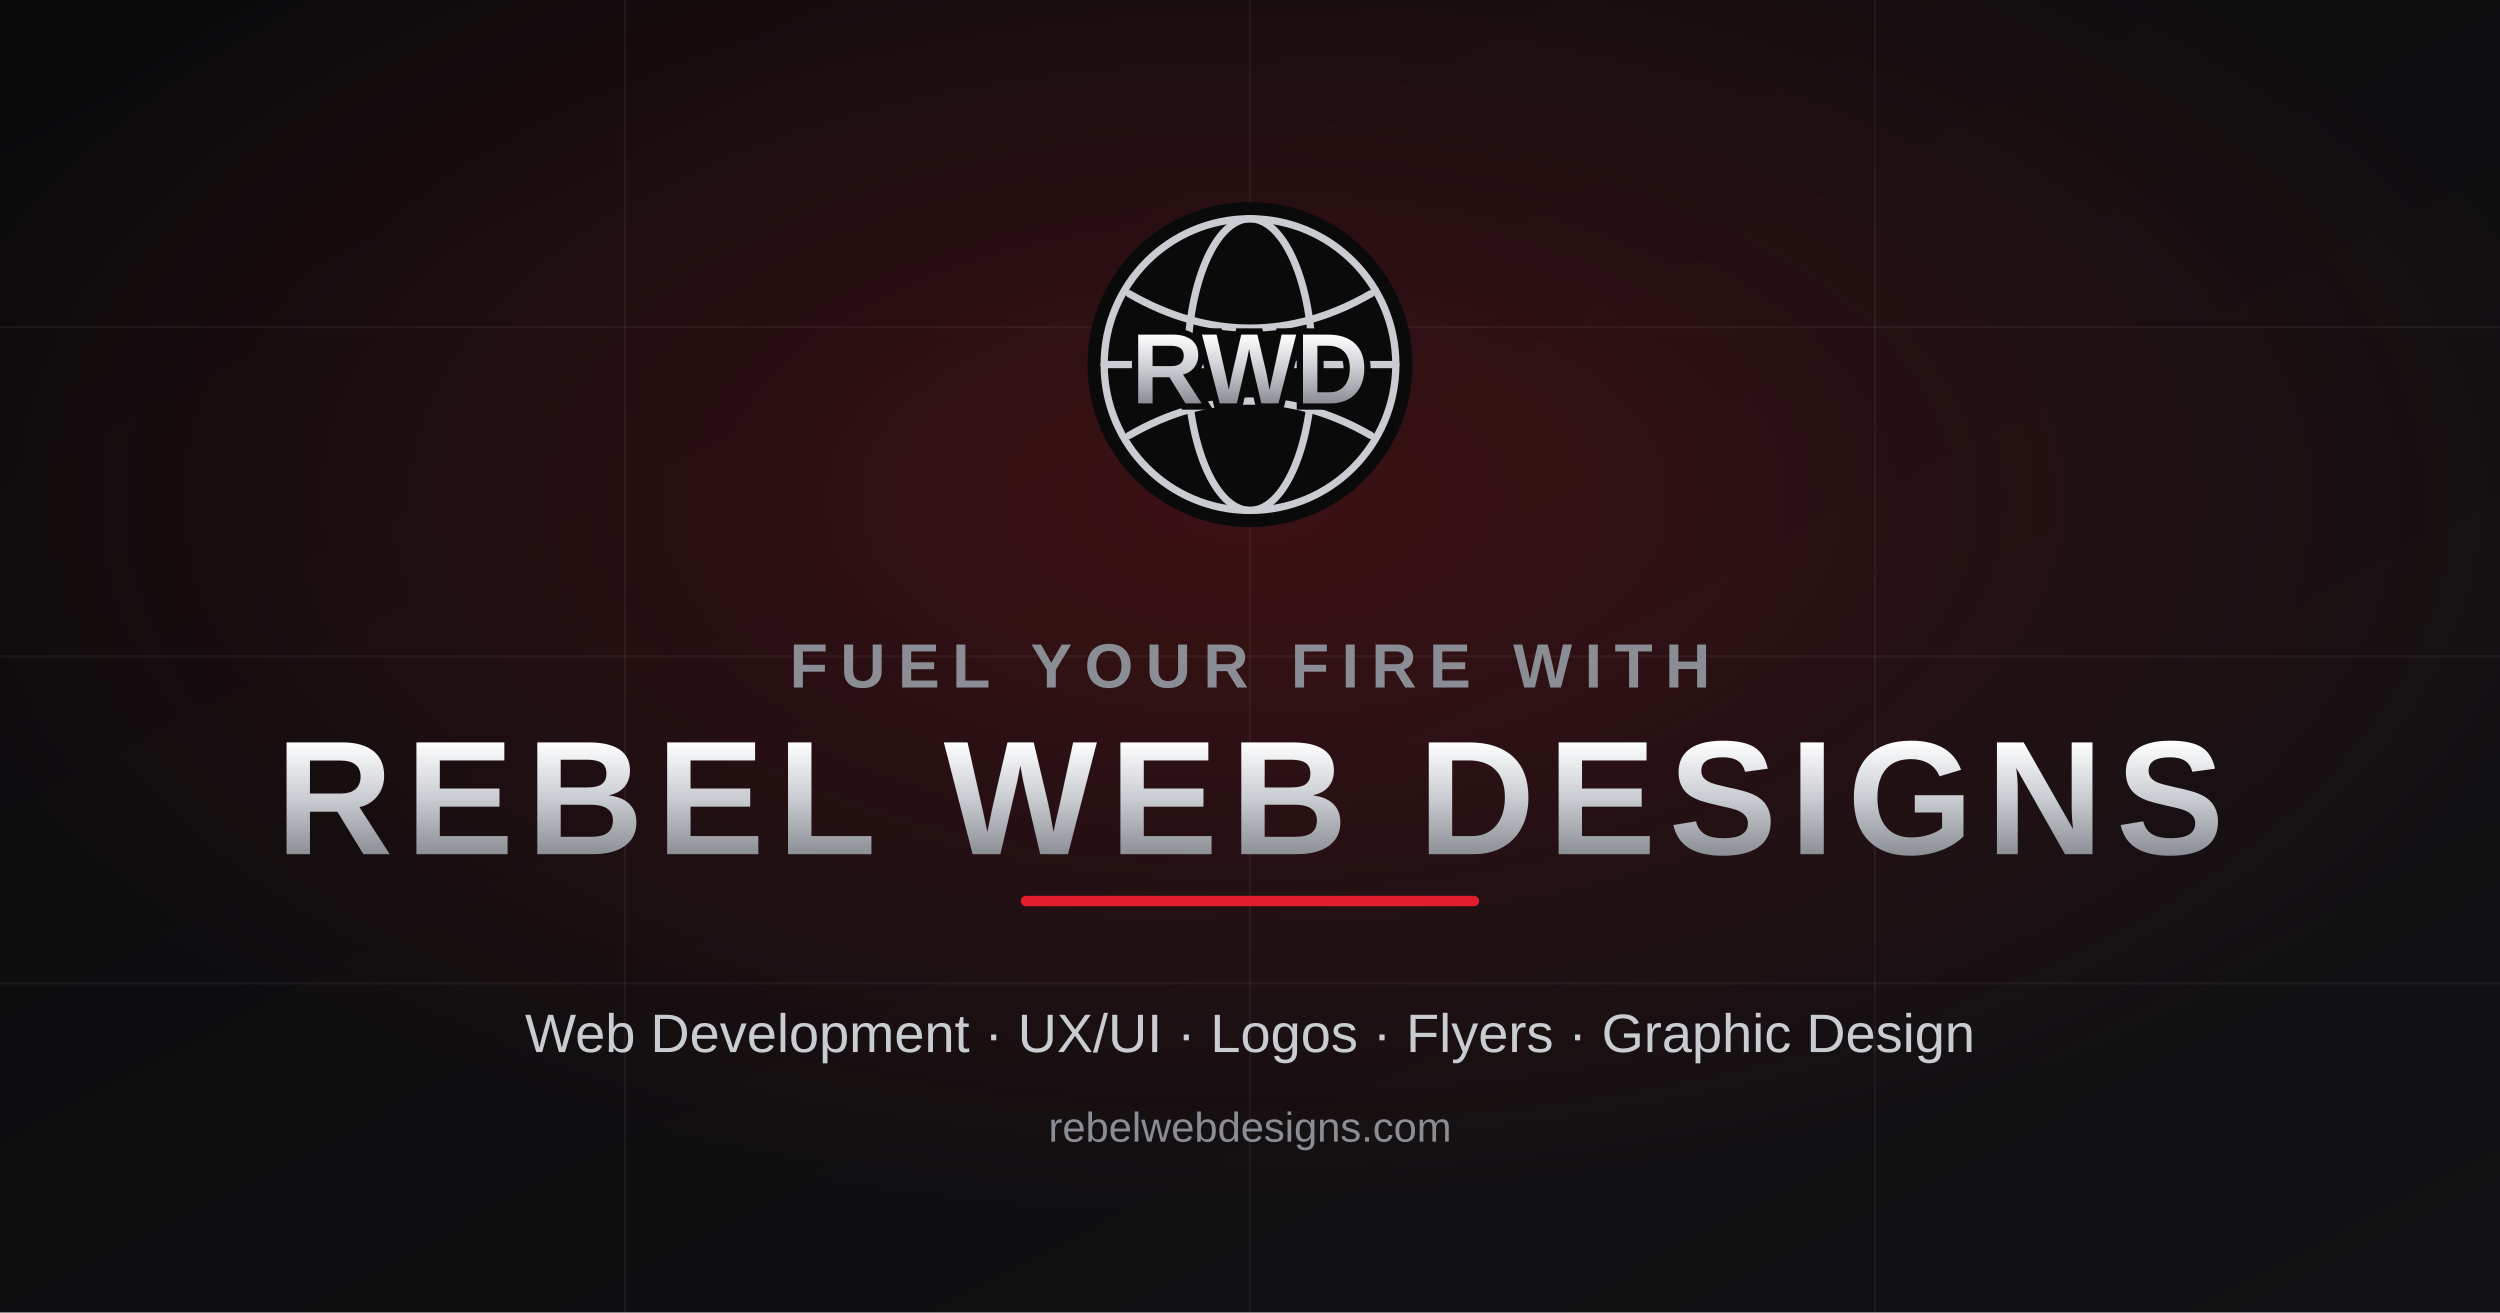
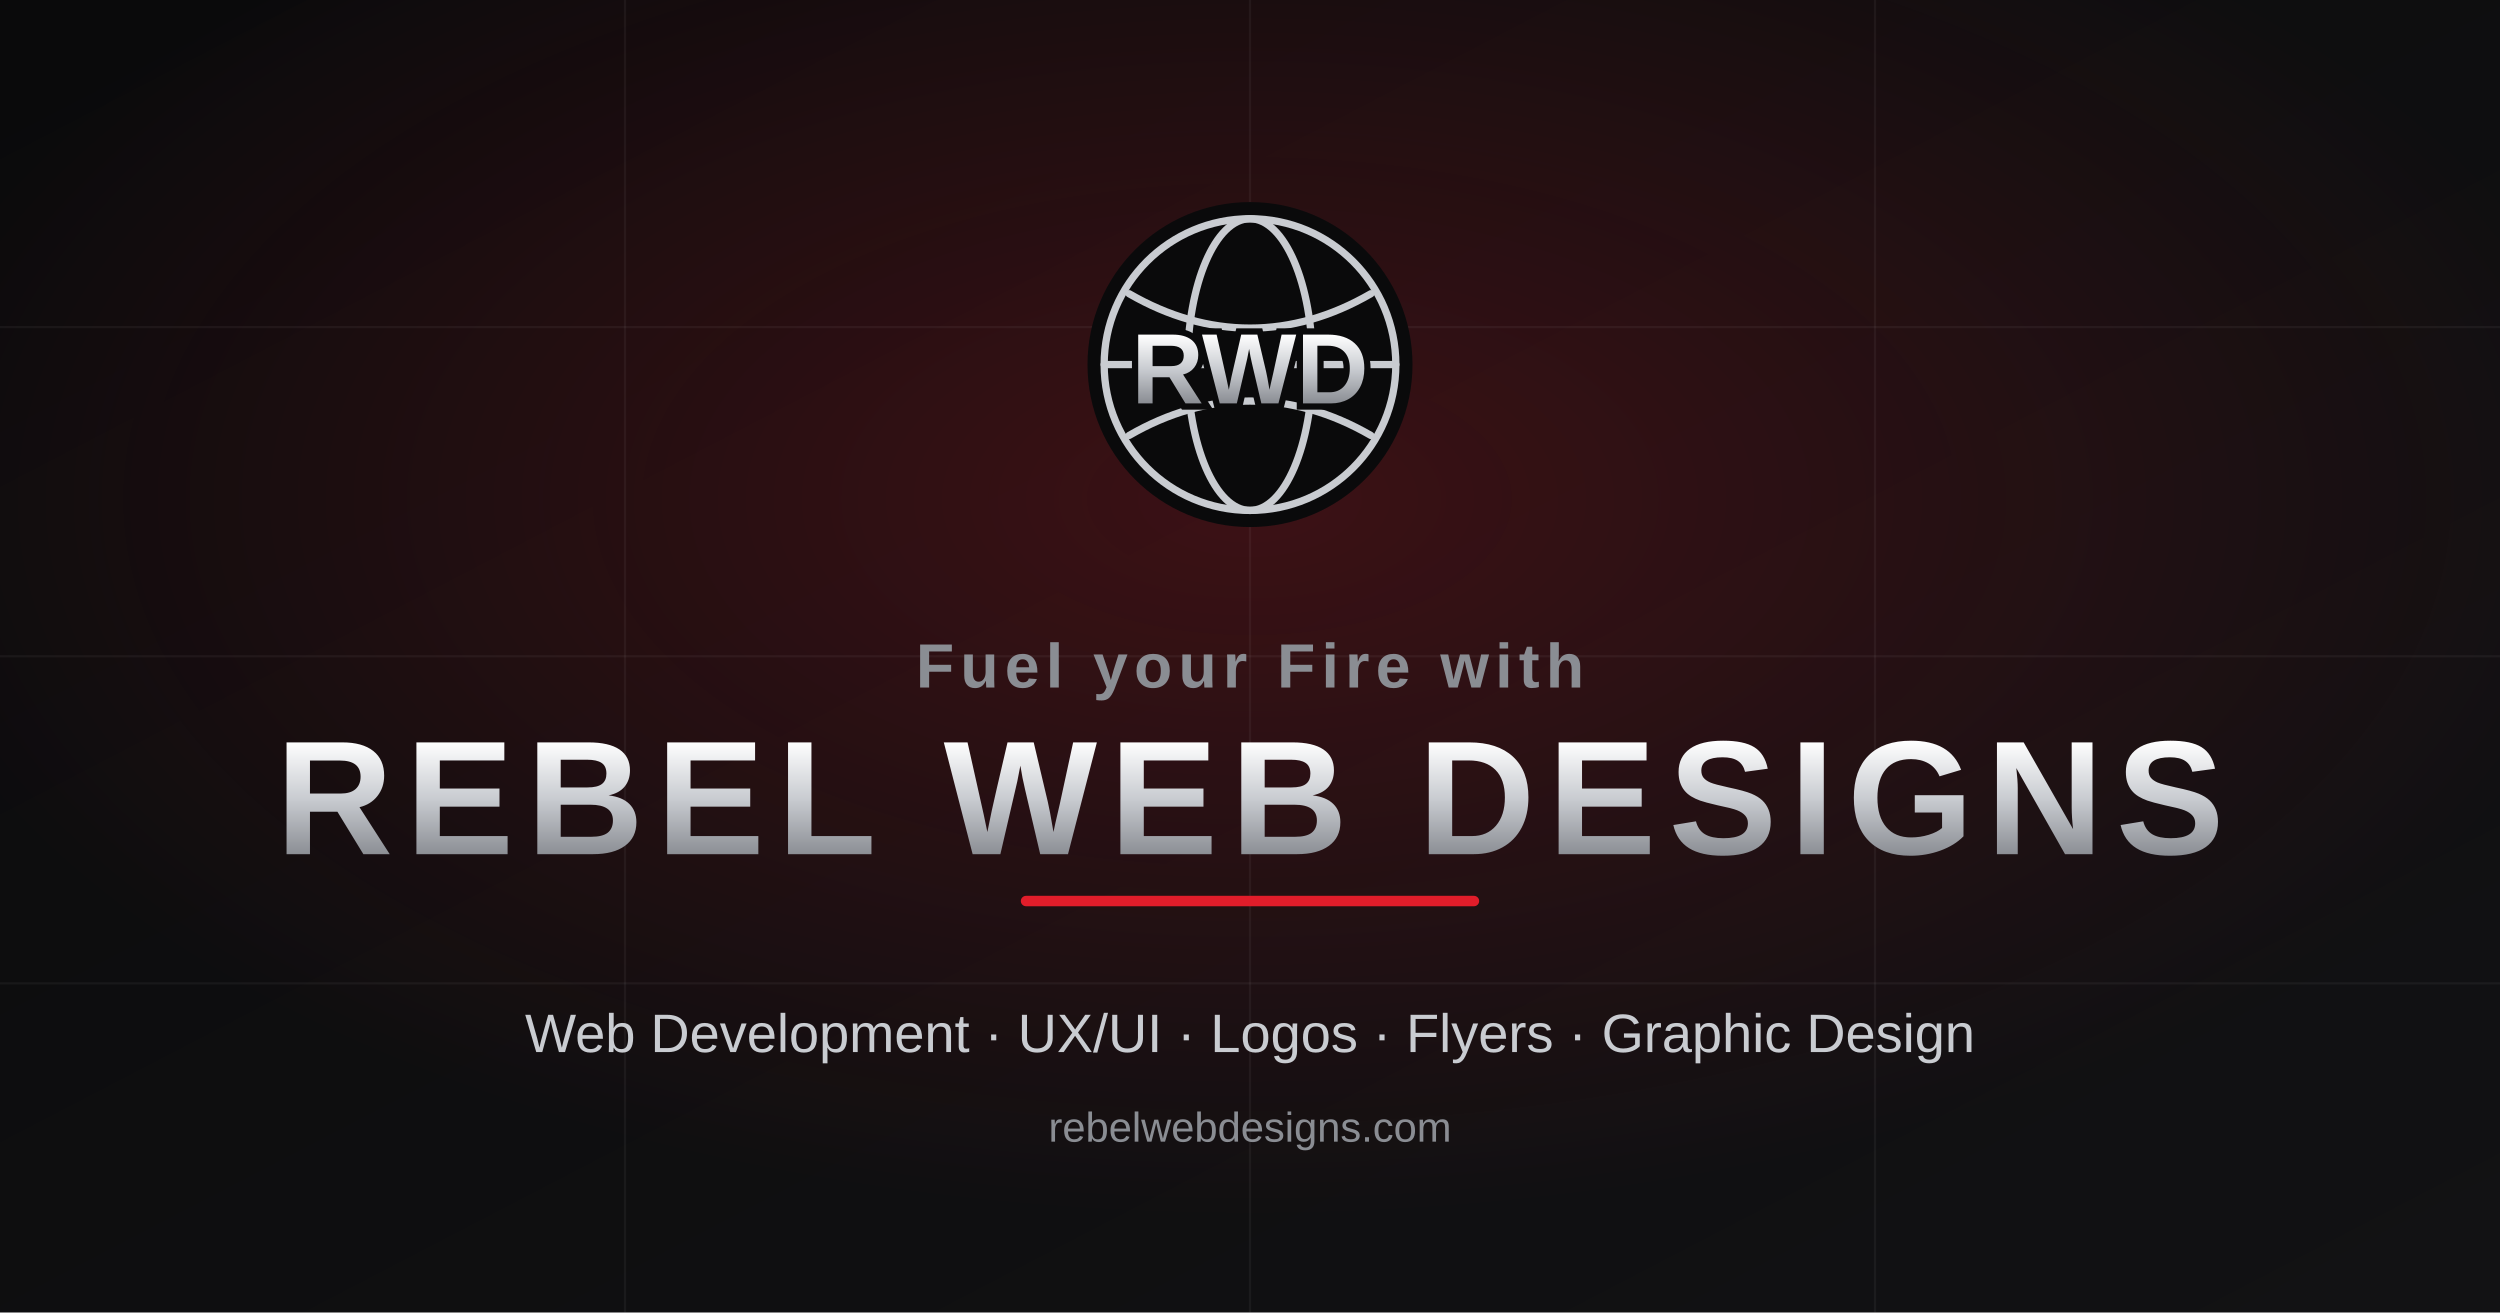
<svg xmlns="http://www.w3.org/2000/svg" width="1200" height="630" viewBox="0 0 1200 630" role="img" aria-label="Rebel Web Designs">
  <defs>
    <linearGradient id="bg" x1="0" y1="0" x2="1" y2="1">
      <stop offset="0" stop-color="#0a0a0b" />
      <stop offset="1" stop-color="#121214" />
    </linearGradient>
    <linearGradient id="silver" x1="0" y1="0" x2="0" y2="1">
      <stop offset="0" stop-color="#ffffff" />
      <stop offset="0.5" stop-color="#c9ccd1" />
      <stop offset="1" stop-color="#8a8d93" />
    </linearGradient>
    <radialGradient id="glow" cx="50%" cy="38%" r="55%">
      <stop offset="0" stop-color="#e11d2a" stop-opacity="0.22" />
      <stop offset="1" stop-color="#e11d2a" stop-opacity="0" />
    </radialGradient>
  </defs>
  <rect width="1200" height="630" fill="url(#bg)" />
  <rect width="1200" height="630" fill="url(#glow)" />
  <g stroke="#c9ccd1" stroke-opacity="0.06" stroke-width="1">
    <line x1="0" y1="157" x2="1200" y2="157" />
    <line x1="0" y1="315" x2="1200" y2="315" />
    <line x1="0" y1="472" x2="1200" y2="472" />
    <line x1="300" y1="0" x2="300" y2="630" />
    <line x1="600" y1="0" x2="600" y2="630" />
    <line x1="900" y1="0" x2="900" y2="630" />
  </g>
  <g transform="translate(600,175)">
    <circle cx="0" cy="0" r="78" fill="#0a0a0b" />
    <g fill="none" stroke="#c9ccd1" stroke-width="3.5" stroke-linecap="round">
      <circle cx="0" cy="0" r="70" />
      <ellipse cx="0" cy="0" rx="30" ry="70" />
      <line x1="-70" y1="0" x2="70" y2="0" />
      <path d="M-58 -34 C -20 -12, 20 -12, 58 -34" />
      <path d="M-58 34 C -20 12, 20 12, 58 34" />
    </g>
    <text x="0" y="2" text-anchor="middle" dominant-baseline="central" font-family="'Space Grotesk', Arial, sans-serif" font-size="48" font-weight="700" fill="url(#silver)" style="paint-order:stroke;stroke:#0a0a0b;stroke-width:6px">RWD</text>
  </g>
-   <text x="600" y="330" text-anchor="middle" font-family="'Space Grotesk', Arial, sans-serif" font-size="30" font-weight="600" letter-spacing="6" fill="#8a8d93">FUEL YOUR FIRE WITH</text>
+   <text x="600" y="330" text-anchor="middle" font-family="'Space Grotesk', Arial, sans-serif" font-size="30" font-weight="600" letter-spacing="3" fill="#8a8d93">Fuel your Fire with</text>
  <text x="600" y="410" text-anchor="middle" font-family="'Space Grotesk', Arial, sans-serif" font-size="78" font-weight="700" letter-spacing="6" fill="url(#silver)">REBEL WEB DESIGNS</text>
  <rect x="490" y="430" width="220" height="5" rx="2.5" fill="#e11d2a" />
  <text x="600" y="505" text-anchor="middle" font-family="Arial, sans-serif" font-size="26" fill="#c9ccd1">
    Web Development · UX/UI · Logos · Flyers · Graphic Design
  </text>
  <text x="600" y="548" text-anchor="middle" font-family="Arial, sans-serif" font-size="20" fill="#8a8d93">
    rebelwebdesigns.com
  </text>
</svg>
